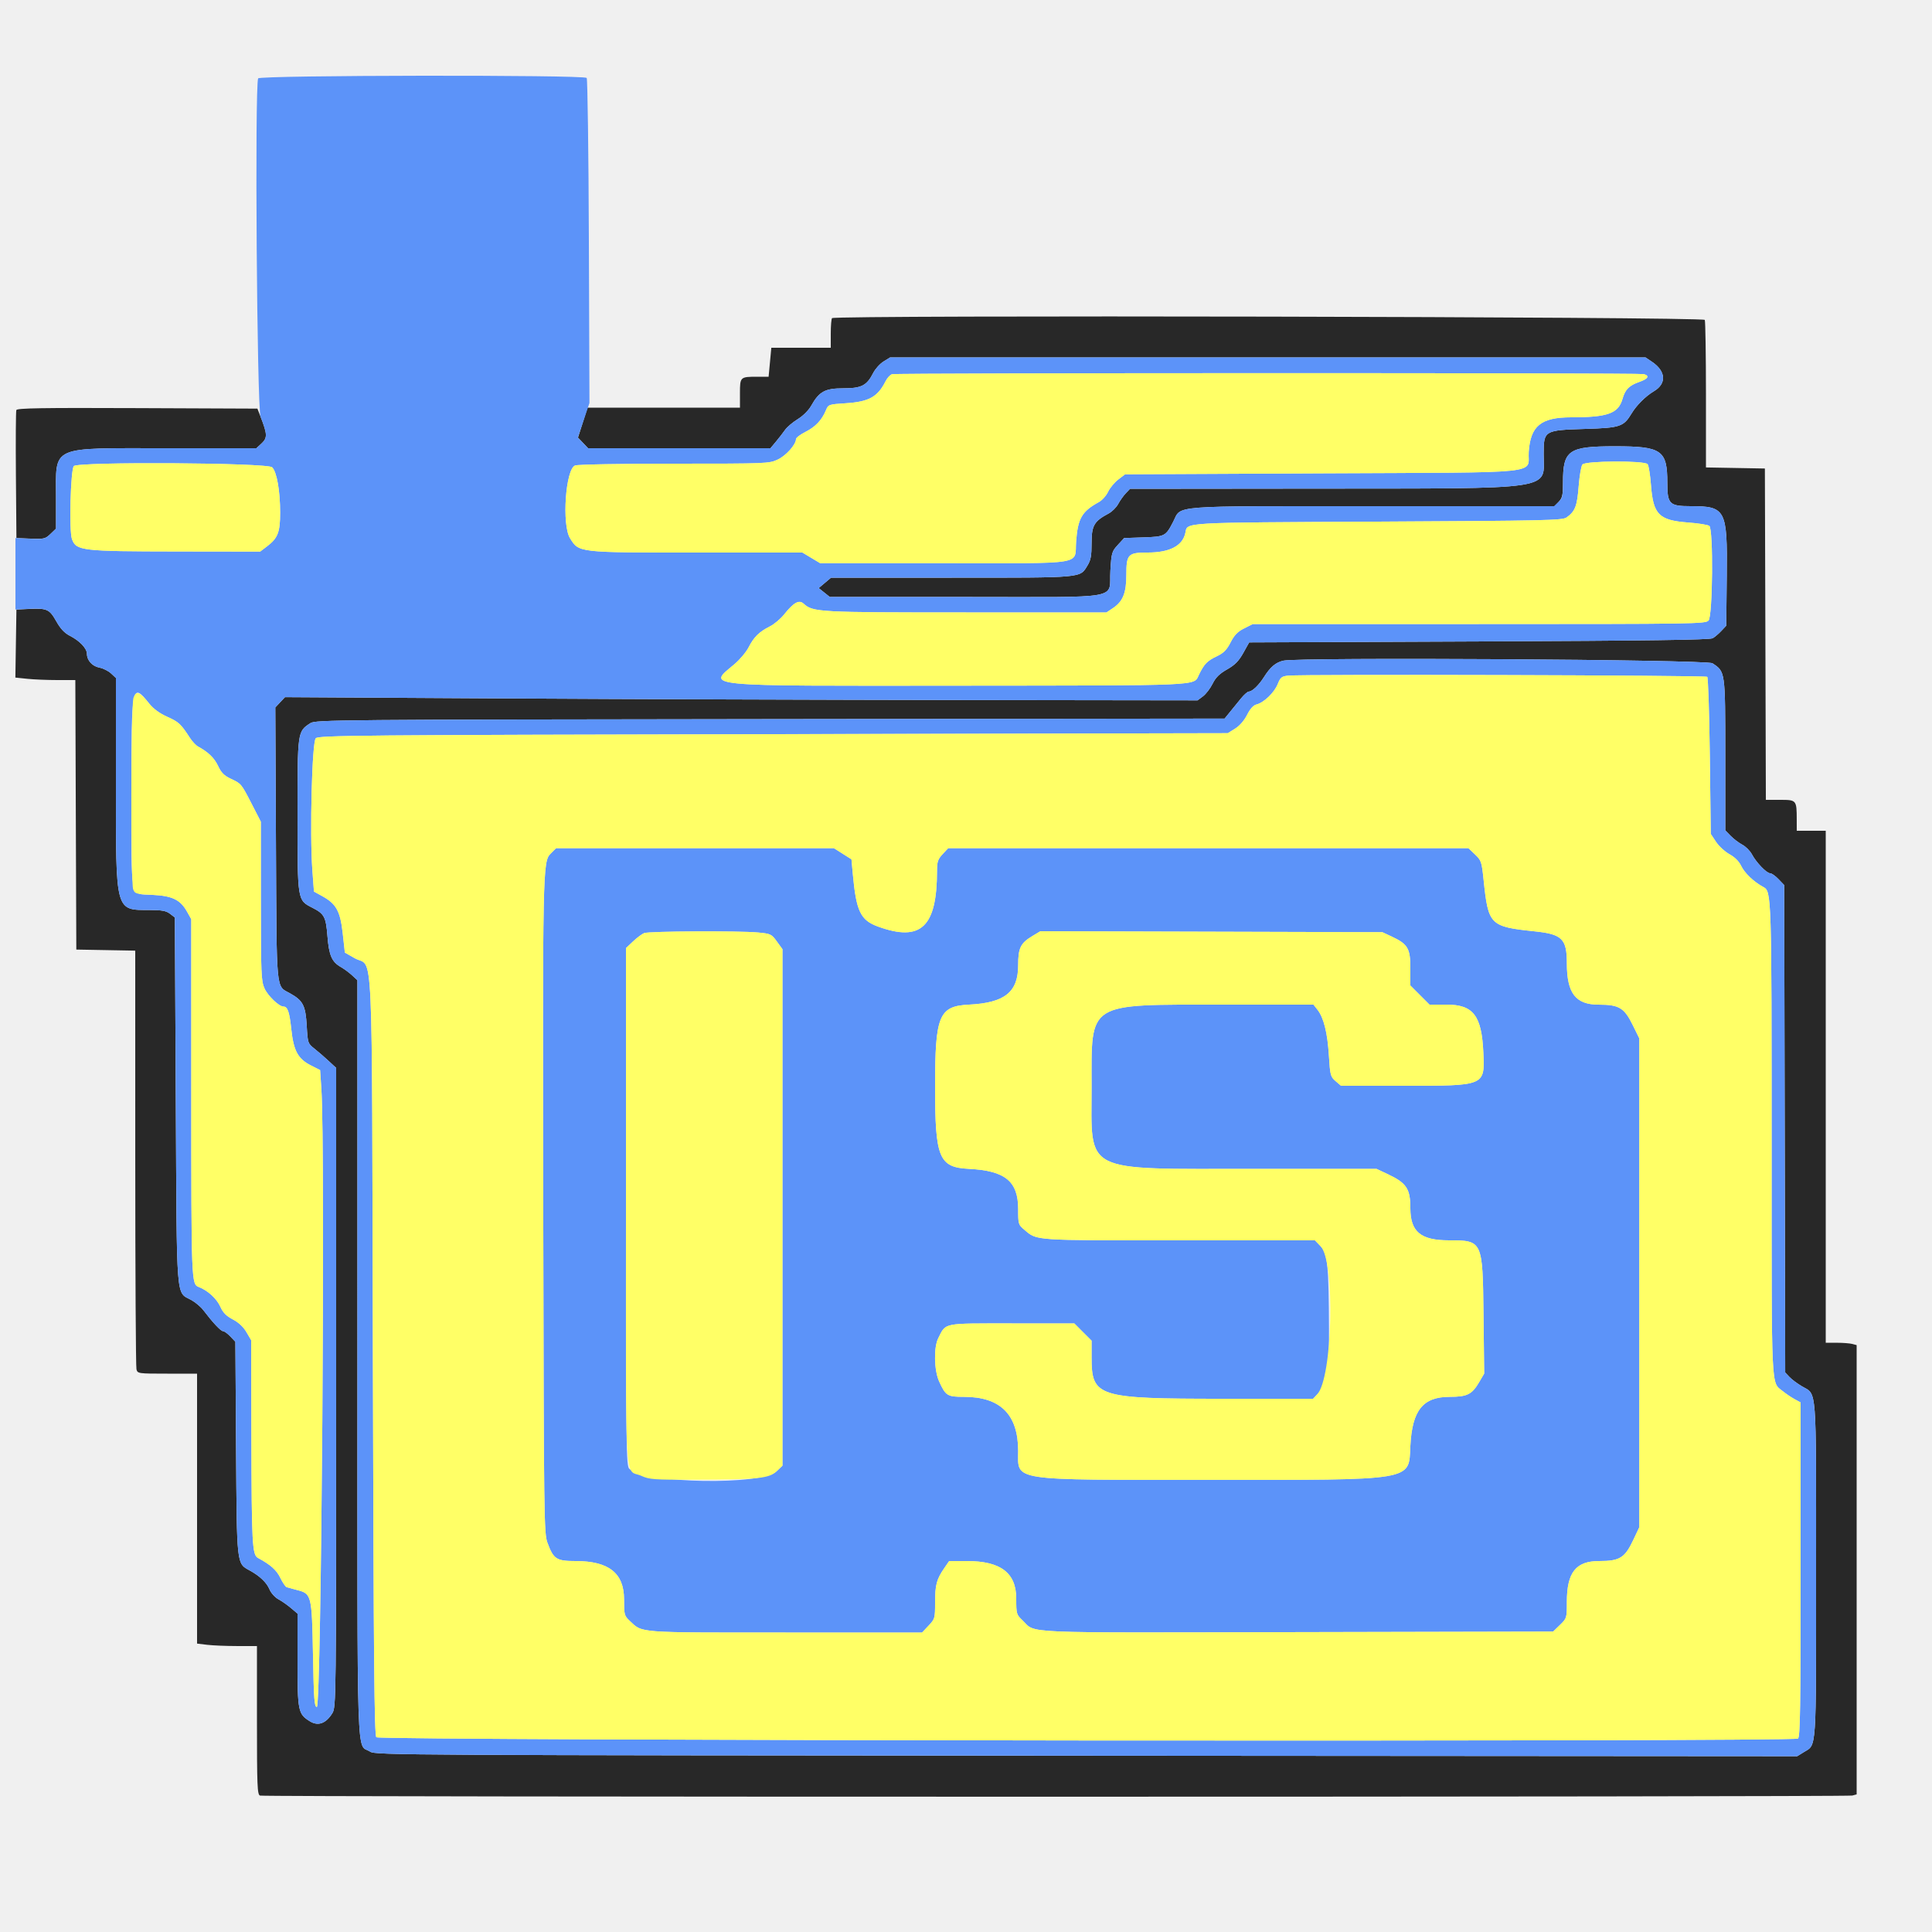
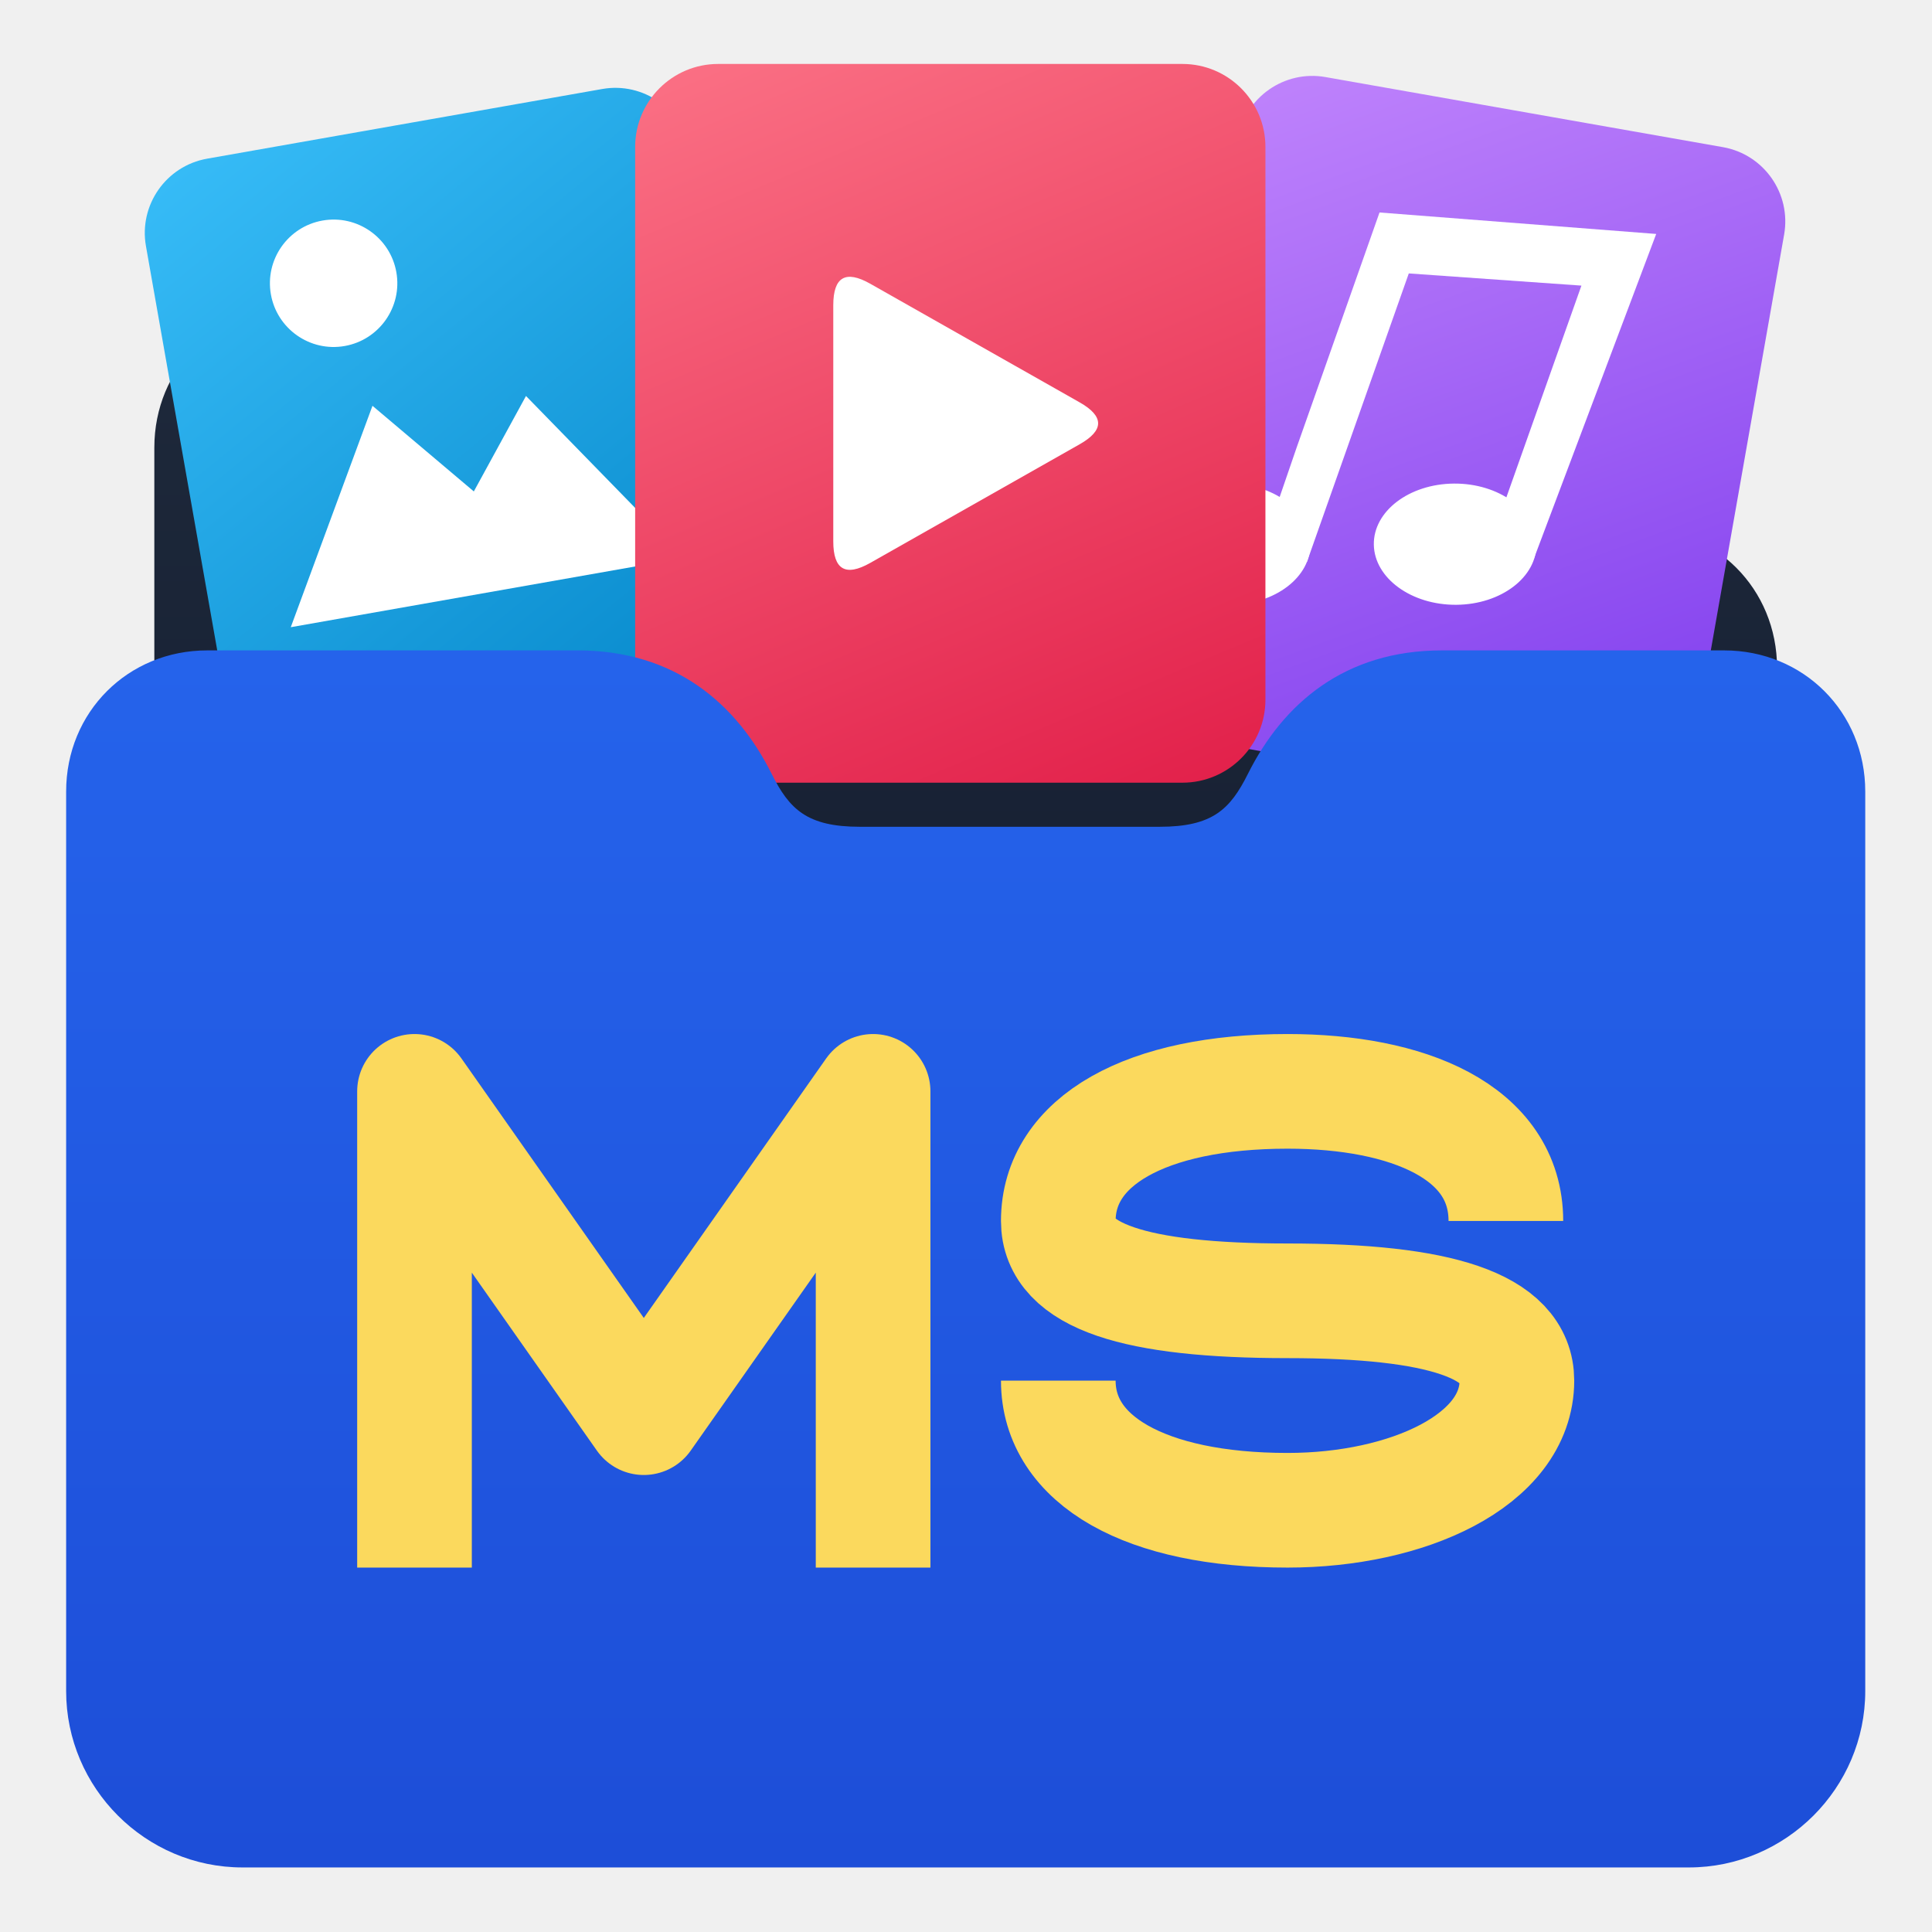
- <svg xmlns="http://www.w3.org/2000/svg" id="svg" style="display: block;" viewBox="0 0 400 400" width="400" height="400" version="1.1">
-   <defs id="defs9" />
-   <g id="svgg">
-     <path id="path0" d="M 172.267,65.867 C 172.12,66.013 172,67.453 172,69.067 V 72 h -6.153 -6.153 l -0.281,3 -0.281,3 h -2.333 c -3.565,0 -3.599,0.033 -3.599,3.443 V 84.4 h -15.783 -15.783 l -0.985,3.1 -0.984,3.1 1.043,1.1 1.042,1.1 h 18.883 18.884 l 1.142,-1.367 c 0.627,-0.752 1.474,-1.844 1.881,-2.428 0.407,-0.584 1.585,-1.581 2.617,-2.217 1.089,-0.669 2.252,-1.822 2.771,-2.745 1.68,-2.99 2.872,-3.643 6.649,-3.643 3.791,0 4.875,-0.557 6.222,-3.198 0.427,-0.837 1.388,-1.9 2.136,-2.362 L 184.294,74 h 78.194 78.194 l 1.349,0.909 c 2.891,1.949 3.059,4.511 0.398,6.088 -1.71,1.014 -3.596,2.892 -4.629,4.607 -1.648,2.738 -2.353,2.974 -9.529,3.196 -8.597,0.266 -8.671,0.311 -8.671,5.252 0,7.554 3.335,7.059 -47.918,7.11 l -37.718,0.038 -0.882,0.925 c -0.485,0.509 -1.192,1.504 -1.57,2.212 -0.379,0.708 -1.271,1.596 -1.983,1.975 -3.012,1.6 -3.529,2.495 -3.529,6.11 0,2.636 -0.165,3.551 -0.839,4.64 -1.629,2.637 -0.531,2.538 -28.11,2.538 h -24.99 l -1.28,1.078 -1.281,1.077 1.15,0.921 1.15,0.92 28.238,0.002 c 33.047,0.002 29.492,0.65 29.855,-5.437 0.222,-3.712 0.3,-3.983 1.539,-5.336 l 1.305,-1.425 4.003,-0.137 c 4.451,-0.151 4.614,-0.238 6.178,-3.284 1.75,-3.412 -1.275,-3.179 41.306,-3.179 h 37.637 l 0.869,-0.926 c 0.738,-0.785 0.87,-1.394 0.87,-4.013 0,-6.675 1.133,-7.458 10.8,-7.458 9.652,0 10.8,0.803 10.8,7.557 0,4.414 0.426,4.84 4.84,4.84 7.244,0 7.61,0.699 7.469,14.268 l -0.109,10.469 -1,1.068 c -0.55,0.588 -1.36,1.277 -1.8,1.532 -0.589,0.341 -13.378,0.516 -48.386,0.663 l -47.585,0.2 -1.224,2.191 c -0.939,1.681 -1.718,2.472 -3.351,3.4 -1.579,0.897 -2.354,1.665 -3.006,2.978 -0.484,0.972 -1.381,2.142 -1.993,2.6 l -1.114,0.831 -49.07,-0.067 c -26.989,-0.037 -69.502,-0.186 -94.472,-0.331 l -45.401,-0.264 -0.999,1.063 -0.999,1.064 0.134,28.267 c 0.149,31.332 -0.045,29.276 2.914,30.929 2.693,1.504 3.217,2.523 3.456,6.708 0.204,3.585 0.233,3.67 1.586,4.741 0.759,0.599 2.083,1.744 2.944,2.543 l 1.566,1.453 -10e-4,66.147 c -0.002,64.9 -0.017,66.171 -0.783,67.428 -1.309,2.147 -2.95,2.748 -4.645,1.701 C 61.71,354.861 61.6,354.317 61.6,343.661 v -9.578 l -1.341,-1.142 c -0.737,-0.627 -1.915,-1.452 -2.617,-1.832 -0.714,-0.387 -1.526,-1.29 -1.844,-2.052 -0.592,-1.416 -2.029,-2.784 -4.119,-3.922 -2.701,-1.47 -2.643,-0.946 -2.802,-25.335 l -0.144,-22 -1.041,-1.1 c -0.573,-0.605 -1.257,-1.1 -1.52,-1.1 -0.457,0 -2.115,-1.769 -4.089,-4.363 -0.505,-0.663 -1.601,-1.589 -2.436,-2.059 -3.273,-1.839 -3.022,1.356 -3.247,-41.301 l -0.2,-37.923 -1,-0.768 c -0.788,-0.606 -1.667,-0.77 -4.153,-0.777 C 23.805,188.388 24,189.111 24,162.22 v -21.858 l -1.013,-0.939 C 22.43,138.907 21.355,138.368 20.598,138.226 19.109,137.947 18,136.727 18,135.369 c 0,-1.11 -1.49,-2.693 -3.502,-3.719 -1.142,-0.582 -1.963,-1.454 -2.85,-3.026 -1.414,-2.506 -1.894,-2.722 -5.66,-2.545 L 3.4,126.2 l -0.109,7.042 -0.109,7.042 2.468,0.258 c 1.357,0.142 4.15,0.258 6.206,0.258 h 3.739 l 0.102,27.9 0.103,27.9 6.1,0.11 6.1,0.111 0.005,42.889 c 0.003,23.59 0.114,43.295 0.247,43.79 0.237,0.884 0.352,0.9 6.395,0.9 H 40.8 v 27.944 27.945 l 2.1,0.252 c 1.155,0.139 3.945,0.254 6.2,0.256 l 4.1,0.003 v 15.357 c 0,13.635 0.071,15.385 0.633,15.6 0.824,0.317 328.486,0.307 329.667,-0.009 l 0.9,-0.241 V 325 278.493 l -0.9,-0.241 c -0.495,-0.133 -1.935,-0.244 -3.2,-0.247 L 378,278 v -53 -53 h -3 -3 l -0.005,-2.3 c -0.01,-4.059 -0.045,-4.1 -3.439,-4.1 h -2.952 L 365.502,131.3 365.4,97 359.3,96.89 353.2,96.779 V 81.822 c 0,-8.226 -0.109,-15.241 -0.243,-15.589 -0.253,-0.661 -180.032,-1.025 -180.69,-0.366 M 3.383,84.9 C 3.276,85.179 3.236,91.255 3.294,98.403 L 3.4,111.4 l 2.959,0.119 c 2.757,0.11 3.036,0.044 4.1,-0.975 L 11.6,109.45 v -6.345 C 11.6,92.12 10.103,92.8 34.289,92.8 h 18.794 l 1.088,-1.009 C 55.38,90.672 55.354,89.875 53.997,86.4 L 53.294,84.6 28.436,84.497 C 8.678,84.415 3.537,84.498 3.383,84.9 m 351.154,52.422 c 2.678,1.755 2.66,1.623 2.662,18.936 l 10e-4,15.657 1.113,1.143 c 0.613,0.628 1.698,1.452 2.412,1.83 0.714,0.379 1.608,1.274 1.987,1.99 0.887,1.678 3.046,3.922 3.773,3.922 0.311,0 1.094,0.552 1.74,1.226 l 1.175,1.226 0.105,50.453 0.104,50.453 0.871,0.927 c 0.479,0.51 1.646,1.382 2.593,1.937 3.127,1.832 2.927,-0.766 2.927,37.978 0,38.226 0.143,36.105 -2.542,37.764 l -1.361,0.841 -147.166,-0.102 C 83.855,363.404 77.719,363.37 76.663,362.678 c -2.917,-1.911 -2.66,5.964 -2.662,-81.503 L 74,202.95 72.9,201.931 c -0.605,-0.56 -1.661,-1.338 -2.346,-1.729 -1.86,-1.061 -2.441,-2.41 -2.759,-6.402 -0.317,-3.972 -0.652,-4.604 -3.111,-5.859 -3.123,-1.594 -3.081,-1.335 -3.081,-19.141 0,-17.472 -0.021,-17.321 2.66,-19.078 1.053,-0.69 5.282,-0.727 95.19,-0.834 l 94.089,-0.112 1.129,-1.39 c 0.621,-0.765 1.643,-2.02 2.27,-2.788 0.628,-0.769 1.348,-1.404 1.6,-1.411 0.73,-0.021 2.062,-1.292 3.151,-3.005 1.336,-2.104 2.403,-3.011 3.992,-3.393 3.122,-0.75 87.669,-0.243 88.853,0.533" style="fill:#282828;fill-rule:evenodd;stroke:none" />
-     <path id="path1" fill="#5c93f9" fill-rule="evenodd" stroke="none" d="M 53.445 16.228 C 52.727 18.098 53.201 84.374 53.946 86.274 C 55.357 89.876 55.389 90.663 54.171 91.791 L 53.083 92.8 L 34.289 92.8 C 10.103 92.8 11.6 92.12 11.6 103.105 L 11.6 109.45 L 10.444 110.558 C 9.354 111.602 9.111 111.659 6.243 111.533 L 3.198 111.4 L 3.198 118.8 L 3.198 126.2 L 5.83 126.064 C 9.693 125.866 10.223 126.099 11.648 128.624 C 12.535 130.196 13.356 131.068 14.498 131.65 C 16.51 132.676 18 134.259 18 135.369 C 18 136.727 19.109 137.947 20.598 138.226 C 21.355 138.368 22.43 138.907 22.987 139.423 L 24 140.362 L 24 162.22 C 24 189.111 23.805 188.388 31.047 188.409 C 33.533 188.416 34.412 188.58 35.2 189.186 L 36.2 189.954 L 36.4 227.877 C 36.625 270.534 36.374 267.339 39.647 269.178 C 40.482 269.648 41.578 270.574 42.083 271.237 C 44.057 273.831 45.715 275.6 46.172 275.6 C 46.435 275.6 47.119 276.095 47.692 276.7 L 48.733 277.8 L 48.877 299.8 C 49.036 324.189 48.978 323.665 51.679 325.135 C 53.769 326.273 55.206 327.641 55.798 329.057 C 56.116 329.819 56.928 330.722 57.642 331.109 C 58.344 331.489 59.522 332.314 60.259 332.941 L 61.6 334.083 L 61.6 343.661 C 61.6 354.317 61.71 354.861 64.171 356.382 C 65.866 357.429 67.507 356.828 68.816 354.681 C 69.582 353.424 69.597 352.153 69.599 287.253 L 69.6 221.106 L 68.034 219.653 C 67.173 218.854 65.849 217.709 65.09 217.11 C 63.737 216.039 63.708 215.954 63.504 212.369 C 63.265 208.184 62.741 207.165 60.048 205.661 C 57.089 204.008 57.283 206.064 57.134 174.732 L 57 146.465 L 57.999 145.401 L 58.998 144.338 L 104.399 144.602 C 129.369 144.747 171.882 144.896 198.871 144.933 L 247.941 145 L 249.055 144.169 C 249.667 143.711 250.564 142.541 251.048 141.569 C 251.7 140.256 252.475 139.488 254.054 138.591 C 255.687 137.663 256.466 136.872 257.405 135.191 L 258.629 133 L 306.214 132.8 C 341.222 132.653 354.011 132.478 354.6 132.137 C 355.04 131.882 355.85 131.193 356.4 130.605 L 357.4 129.537 L 357.509 119.068 C 357.65 105.499 357.284 104.8 350.04 104.8 C 345.626 104.8 345.2 104.374 345.2 99.96 C 345.2 93.206 344.052 92.403 334.4 92.403 C 324.714 92.403 323.6 93.178 323.6 99.917 C 323.6 102.686 323.49 103.164 322.674 103.93 L 321.748 104.8 L 284.168 104.8 C 241.65 104.8 244.668 104.567 242.918 107.979 C 241.354 111.025 241.191 111.112 236.74 111.263 L 232.737 111.4 L 231.432 112.825 C 230.193 114.178 230.115 114.449 229.893 118.161 C 229.53 124.248 233.085 123.6 200.038 123.598 L 171.8 123.596 L 170.65 122.676 L 169.5 121.755 L 170.781 120.678 L 172.061 119.6 L 197.051 119.6 C 224.63 119.6 223.532 119.699 225.161 117.062 C 225.835 115.973 226 115.058 226 112.422 C 226 108.807 226.517 107.912 229.529 106.312 C 230.241 105.933 231.133 105.045 231.512 104.337 C 231.89 103.629 232.597 102.634 233.082 102.125 L 233.964 101.2 L 271.682 101.162 C 322.935 101.111 319.6 101.606 319.6 94.052 C 319.6 89.111 319.674 89.066 328.271 88.8 C 335.447 88.578 336.152 88.342 337.8 85.604 C 338.833 83.889 340.719 82.011 342.429 80.997 C 345.09 79.42 344.922 76.858 342.031 74.909 L 340.682 74 L 262.488 74 L 184.294 74 L 182.935 74.84 C 182.187 75.302 181.226 76.365 180.799 77.202 C 179.452 79.843 178.368 80.4 174.577 80.4 C 170.8 80.4 169.608 81.053 167.928 84.043 C 167.409 84.966 166.246 86.119 165.157 86.788 C 164.125 87.424 162.947 88.421 162.54 89.005 C 162.133 89.589 161.286 90.681 160.659 91.433 L 159.517 92.8 L 140.633 92.8 L 121.75 92.8 L 120.693 91.697 L 119.637 90.594 L 120.838 87.019 L 122.04 83.444 L 121.92 49.955 C 121.854 31.536 121.65 16.316 121.467 16.133 C 120.801 15.468 53.7 15.561 53.445 16.228 M 340.316 77.456 C 341.595 77.799 341.233 78.439 339.404 79.072 C 337.304 79.799 336.479 80.628 335.928 82.565 C 335.061 85.61 332.872 86.4 325.308 86.4 C 319.048 86.4 316.878 88.161 316.509 93.539 C 316.185 98.262 320.855 97.772 274.007 98 L 232.937 98.2 L 231.525 99.277 C 230.748 99.87 229.8 101.013 229.418 101.818 C 229.037 102.622 228.183 103.578 227.523 103.94 C 223.979 105.886 223.154 107.313 222.799 112.111 C 222.431 117.074 225.295 116.6 195.68 116.6 L 169.8 116.6 L 167.965 115.5 L 166.13 114.4 L 144.191 114.4 C 119.582 114.4 119.875 114.433 118.015 111.424 C 116.293 108.638 117.096 97.124 119.064 96.376 C 119.631 96.16 128.398 96 139.63 96 C 158.793 96 159.247 95.982 161.027 95.145 C 162.75 94.335 164.8 92.037 164.8 90.914 C 164.8 90.639 165.682 89.966 166.761 89.42 C 168.837 88.368 170.141 86.993 170.99 84.962 C 171.502 83.737 171.543 83.722 175.119 83.49 C 179.909 83.18 181.703 82.186 183.348 78.93 C 183.701 78.232 184.307 77.578 184.695 77.477 C 185.772 77.196 339.269 77.176 340.316 77.456 M 341.115 96.1 C 341.342 96.375 341.656 98.31 341.813 100.4 C 342.277 106.56 343.447 107.731 349.6 108.19 C 351.69 108.345 353.625 108.658 353.9 108.885 C 354.751 109.587 354.602 127.514 353.738 128.469 C 353.104 129.169 351.105 129.2 306.223 129.2 L 259.37 129.2 L 257.585 130.1 C 256.231 130.783 255.553 131.483 254.776 133 C 253.983 134.549 253.348 135.193 251.962 135.855 C 249.915 136.833 249.319 137.451 248.2 139.753 C 247.098 142.022 249.518 141.915 198.262 141.96 C 144.35 142.008 146.483 142.213 152.046 137.522 C 153.169 136.576 154.5 134.991 155.004 134.001 C 156.079 131.89 157.197 130.793 159.4 129.687 C 160.28 129.246 161.596 128.143 162.324 127.236 C 164.339 124.727 165.427 124.119 166.372 124.975 C 168.329 126.746 169.325 126.8 200.004 126.8 L 229.082 126.8 L 230.441 125.892 C 232.485 124.526 233.199 122.752 233.199 119.031 C 233.2 114.748 233.533 114.4 237.636 114.4 C 242.157 114.4 244.825 113.017 245.406 110.371 C 245.907 108.092 243.825 108.216 285.161 108 C 319.931 107.818 323.485 107.74 324.337 107.137 C 326.11 105.881 326.527 104.812 326.845 100.704 C 327.014 98.524 327.365 96.483 327.625 96.17 C 328.267 95.396 340.481 95.333 341.115 96.1 M 56.35 96.75 C 57.31 97.71 58 101.645 58 106.153 C 58 110.171 57.523 111.408 55.331 113.079 L 53.861 114.2 L 36.63 114.177 C 16.836 114.15 15.769 114.024 14.895 111.6 C 14.289 109.922 14.612 97.309 15.281 96.503 C 16.064 95.559 55.396 95.796 56.35 96.75 M 265.684 136.789 C 264.095 137.171 263.028 138.078 261.692 140.182 C 260.603 141.895 259.271 143.166 258.541 143.187 C 258.289 143.194 257.569 143.829 256.941 144.598 C 256.314 145.366 255.292 146.621 254.671 147.386 L 253.542 148.776 L 159.453 148.888 C 69.545 148.995 65.316 149.032 64.263 149.722 C 61.582 151.479 61.603 151.328 61.603 168.8 C 61.603 186.606 61.561 186.347 64.684 187.941 C 67.143 189.196 67.478 189.828 67.795 193.8 C 68.113 197.792 68.694 199.141 70.554 200.202 C 71.239 200.593 72.295 201.371 72.9 201.931 L 74 202.95 L 74.001 281.175 C 74.003 368.642 73.746 360.767 76.663 362.678 C 77.719 363.37 83.855 363.404 224.931 363.503 L 372.097 363.605 L 373.458 362.764 C 376.143 361.105 376 363.226 376 325 C 376 286.256 376.2 288.854 373.073 287.022 C 372.126 286.467 370.959 285.595 370.48 285.085 L 369.609 284.158 L 369.505 233.705 L 369.4 183.252 L 368.225 182.026 C 367.579 181.352 366.796 180.8 366.485 180.8 C 365.758 180.8 363.599 178.556 362.712 176.878 C 362.333 176.162 361.439 175.267 360.725 174.888 C 360.011 174.51 358.926 173.686 358.313 173.058 L 357.2 171.915 L 357.199 156.258 C 357.197 138.945 357.215 139.077 354.537 137.322 C 353.353 136.546 268.806 136.039 265.684 136.789 M 353.467 140.133 C 353.65 140.316 353.89 147.709 354 156.563 L 354.2 172.66 L 355.278 174.288 C 355.87 175.183 357.13 176.343 358.078 176.865 C 359.169 177.467 360.046 178.338 360.472 179.242 C 361.183 180.75 363.089 182.572 365.077 183.645 C 366.781 184.564 366.796 185.014 366.798 238.52 C 366.8 289.194 366.651 286.03 369.135 288.052 C 369.775 288.574 370.862 289.307 371.55 289.681 L 372.8 290.363 L 372.8 324.932 C 372.8 353.618 372.707 359.579 372.255 359.954 C 371.4 360.664 78.631 360.391 77.92 359.68 C 77.498 359.258 77.362 344.369 77.2 280.88 C 76.972 191.732 77.378 200.63 73.443 198.386 L 71.4 197.22 L 70.957 193.223 C 70.449 188.633 69.619 187.132 66.704 185.526 L 65 184.587 L 64.674 180.193 C 64.11 172.602 64.598 153.63 65.378 152.851 C 65.974 152.255 73.912 152.183 160.114 152 L 254.2 151.8 L 255.714 150.859 C 256.646 150.279 257.601 149.182 258.197 148.006 C 258.853 146.712 259.491 146.014 260.175 145.842 C 261.693 145.461 263.837 143.389 264.545 141.62 C 265.097 140.24 265.357 140.03 266.687 139.886 C 269.63 139.568 353.139 139.805 353.467 140.133 M 30.887 145.662 C 31.755 146.752 33.03 147.685 34.653 148.417 C 37.031 149.49 37.431 149.863 39.315 152.762 C 39.802 153.512 40.56 154.321 41 154.561 C 43.14 155.729 44.367 156.917 45.148 158.578 C 45.809 159.986 46.405 160.586 47.781 161.233 C 49.97 162.262 49.935 162.219 52.172 166.567 L 54 170.12 L 54.009 186.56 C 54.017 201.752 54.074 203.125 54.765 204.646 C 55.468 206.194 57.774 208.4 58.689 208.4 C 59.546 208.4 59.93 209.508 60.306 213.066 C 60.78 217.56 61.68 219.222 64.379 220.59 L 66.276 221.551 L 66.536 225.475 C 67.379 238.2 66.536 353.4 65.6 353.4 C 65.086 353.4 64.971 351.842 64.8 342.581 C 64.572 330.226 64.507 329.966 61.501 329.196 C 60.565 328.956 59.598 328.694 59.351 328.612 C 59.104 328.531 58.513 327.66 58.037 326.677 C 57.253 325.057 56.024 323.963 53.4 322.549 C 52.222 321.914 52.1 319.63 52.047 297.235 L 52 277.47 L 51.023 275.803 C 50.388 274.72 49.4 273.796 48.202 273.168 C 46.843 272.454 46.167 271.769 45.627 270.557 C 44.879 268.876 43.012 267.165 41.158 266.46 C 39.618 265.875 39.607 265.587 39.603 226.054 L 39.6 190.309 L 38.715 188.735 C 37.329 186.268 35.662 185.468 31.493 185.269 C 26.86 185.048 27.2 186.7 27.2 164.434 C 27.2 141.605 27.29 141.148 30.887 145.662 M 114.014 176.725 C 112.36 178.378 112.336 179.563 112.476 252.6 C 112.594 314.499 112.633 317.49 113.34 319.4 C 114.608 322.826 115.186 323.2 119.206 323.2 C 126.029 323.2 129.2 325.704 129.2 331.093 C 129.2 334.331 129.252 334.527 130.387 335.588 C 133.092 338.115 131.555 338 162.613 338 L 190.906 338 L 192.253 336.572 C 193.561 335.184 193.6 335.047 193.6 331.798 C 193.6 328.151 193.911 326.976 195.477 324.7 L 196.509 323.2 L 200.191 323.2 C 207.187 323.2 210.4 325.647 210.4 330.975 C 210.4 334.142 210.44 334.281 211.7 335.477 C 214.613 338.241 209.918 338.04 268.585 337.914 L 321.556 337.8 L 322.978 336.422 C 324.384 335.059 324.4 335.005 324.4 331.702 C 324.4 325.568 326.254 323.2 331.059 323.2 C 335.356 323.2 336.382 322.568 338.151 318.837 L 339.4 316.2 L 339.4 265.592 L 339.4 214.983 L 338.06 212.261 C 336.275 208.636 335.222 208.003 330.97 208.001 C 326.206 207.999 324.4 205.637 324.4 199.41 C 324.4 194.392 323.424 193.419 317.8 192.833 C 308.464 191.86 308.14 191.536 307.167 182.2 C 306.771 178.398 306.682 178.136 305.381 176.9 L 304.012 175.6 L 250.166 175.6 L 196.321 175.6 L 195.16 176.842 C 194.165 177.908 194 178.405 193.998 180.342 C 193.986 191.937 190.668 195.062 181.792 191.84 C 178.145 190.516 177.269 188.678 176.556 180.856 L 176.288 177.911 L 174.466 176.756 L 172.643 175.6 L 143.891 175.6 L 115.138 175.6 L 114.014 176.725 M 156.942 193.065 C 159.567 193.313 159.734 193.392 160.842 194.922 L 162 196.52 L 162 249.985 L 162 303.45 L 160.779 304.62 C 157.722 307.549 133.66 307.151 130.307 304.116 C 129.638 303.51 129.6 300.624 129.6 249.885 L 129.6 196.294 L 131.069 194.909 C 131.877 194.147 132.912 193.372 133.369 193.187 C 134.354 192.788 152.994 192.692 156.942 193.065 M 288.11 193.89 C 291.476 195.459 292 196.346 292 200.477 L 292 204.038 L 293.981 206.019 L 295.962 208 L 299.523 208 C 305.03 208 306.772 210.277 307.11 217.918 C 307.417 224.852 307.54 224.8 290.642 224.8 L 277.645 224.8 L 276.525 223.837 C 275.467 222.927 275.391 222.636 275.135 218.537 C 274.84 213.811 274.064 210.698 272.772 209.055 L 271.942 208 L 253.35 208 C 224.771 208 226 207.236 226 225 C 226 243.157 223.695 242 259.879 242 L 285 242.001 L 287.417 243.144 C 291.208 244.938 292 246.149 292 250.156 C 292 255.025 294.137 256.8 300 256.8 C 306.934 256.8 306.968 256.873 307.142 272.035 L 307.284 284.386 L 306.259 286.136 C 304.752 288.707 303.77 289.2 300.161 289.2 C 294.589 289.2 292.372 291.966 292 299.386 C 291.634 306.682 293.313 306.402 249.918 306.391 C 208.721 306.381 210.8 306.699 210.8 300.409 C 210.8 292.869 207.131 289.2 199.591 289.2 C 196.127 289.2 195.791 288.991 194.431 285.993 C 193.393 283.705 193.295 278.964 194.247 277.08 C 195.898 273.811 194.964 274 209.48 274 L 222.421 274 L 224.211 275.789 L 226 277.579 L 226 281.009 C 226 289.234 227.159 289.6 253.222 289.6 L 271.861 289.6 L 272.705 288.7 C 274.915 286.346 275.185 284.883 275.154 275.4 C 275.11 261.991 274.865 259.528 273.425 258.026 L 272.25 256.8 L 244.112 256.8 C 213.703 256.8 214.765 256.872 212.1 254.625 C 210.832 253.556 210.8 253.45 210.8 250.312 C 210.8 244.574 208.106 242.376 200.614 242 C 194.391 241.688 193.6 239.77 193.6 225 C 193.6 210.23 194.391 208.312 200.614 208 C 208.034 207.628 210.8 205.411 210.8 199.839 C 210.8 196.268 211.284 195.277 213.751 193.791 L 215.4 192.798 L 250.8 192.899 L 286.2 193 L 288.11 193.89" />
-     <path id="path2" fill="#ffff66" fill-rule="evenodd" stroke="none" d="M 184.695 77.477 C 184.307 77.578 183.701 78.232 183.348 78.93 C 181.703 82.186 179.909 83.18 175.119 83.49 C 171.543 83.722 171.502 83.737 170.99 84.962 C 170.141 86.993 168.837 88.368 166.761 89.42 C 165.682 89.966 164.8 90.639 164.8 90.914 C 164.8 92.037 162.75 94.335 161.027 95.145 C 159.247 95.982 158.793 96 139.63 96 C 128.398 96 119.631 96.16 119.064 96.376 C 117.096 97.124 116.293 108.638 118.015 111.424 C 119.875 114.433 119.582 114.4 144.191 114.4 L 166.13 114.4 L 167.965 115.5 L 169.8 116.6 L 195.68 116.6 C 225.295 116.6 222.431 117.074 222.799 112.111 C 223.154 107.313 223.979 105.886 227.523 103.94 C 228.183 103.578 229.037 102.622 229.418 101.818 C 229.8 101.013 230.748 99.87 231.525 99.277 L 232.937 98.2 L 274.007 98 C 320.855 97.772 316.185 98.262 316.509 93.539 C 316.878 88.161 319.048 86.4 325.308 86.4 C 332.872 86.4 335.061 85.61 335.928 82.565 C 336.479 80.628 337.304 79.799 339.404 79.072 C 341.233 78.439 341.595 77.799 340.316 77.456 C 339.269 77.176 185.772 77.196 184.695 77.477 M 327.625 96.17 C 327.365 96.483 327.014 98.524 326.845 100.704 C 326.527 104.812 326.11 105.881 324.337 107.137 C 323.485 107.74 319.931 107.818 285.161 108 C 243.825 108.216 245.907 108.092 245.406 110.371 C 244.825 113.017 242.157 114.4 237.636 114.4 C 233.533 114.4 233.2 114.748 233.199 119.031 C 233.199 122.752 232.485 124.526 230.441 125.892 L 229.082 126.8 L 200.004 126.8 C 169.325 126.8 168.329 126.746 166.372 124.975 C 165.427 124.119 164.339 124.727 162.324 127.236 C 161.596 128.143 160.28 129.246 159.4 129.687 C 157.197 130.793 156.079 131.89 155.004 134.001 C 154.5 134.991 153.169 136.576 152.046 137.522 C 146.483 142.213 144.35 142.008 198.262 141.96 C 249.518 141.915 247.098 142.022 248.2 139.753 C 249.319 137.451 249.915 136.833 251.962 135.855 C 253.348 135.193 253.983 134.549 254.776 133 C 255.553 131.483 256.231 130.783 257.585 130.1 L 259.37 129.2 L 306.223 129.2 C 351.105 129.2 353.104 129.169 353.738 128.469 C 354.602 127.514 354.751 109.587 353.9 108.885 C 353.625 108.658 351.69 108.345 349.6 108.19 C 343.447 107.731 342.277 106.56 341.813 100.4 C 341.656 98.31 341.342 96.375 341.115 96.1 C 340.481 95.333 328.267 95.396 327.625 96.17 M 15.281 96.503 C 14.612 97.309 14.289 109.922 14.895 111.6 C 15.769 114.024 16.836 114.15 36.63 114.177 L 53.861 114.2 L 55.331 113.079 C 57.523 111.408 58 110.171 58 106.153 C 58 101.645 57.31 97.71 56.35 96.75 C 55.396 95.796 16.064 95.559 15.281 96.503 M 266.687 139.886 C 265.357 140.03 265.097 140.24 264.545 141.62 C 263.837 143.389 261.693 145.461 260.175 145.842 C 259.491 146.014 258.853 146.712 258.197 148.006 C 257.601 149.182 256.646 150.279 255.714 150.859 L 254.2 151.8 L 160.114 152 C 73.912 152.183 65.974 152.255 65.378 152.851 C 64.598 153.63 64.11 172.602 64.674 180.193 L 65 184.587 L 66.704 185.526 C 69.619 187.132 70.449 188.633 70.957 193.223 L 71.4 197.22 L 73.443 198.386 C 77.378 200.63 76.972 191.732 77.2 280.88 C 77.362 344.369 77.498 359.258 77.92 359.68 C 78.631 360.391 371.4 360.664 372.255 359.954 C 372.707 359.579 372.8 353.618 372.8 324.932 L 372.8 290.363 L 371.55 289.681 C 370.862 289.307 369.775 288.574 369.135 288.052 C 366.651 286.03 366.8 289.194 366.798 238.52 C 366.796 185.014 366.781 184.564 365.077 183.645 C 363.089 182.572 361.183 180.75 360.472 179.242 C 360.046 178.338 359.169 177.467 358.078 176.865 C 357.13 176.343 355.87 175.183 355.278 174.288 L 354.2 172.66 L 354 156.563 C 353.89 147.709 353.65 140.316 353.467 140.133 C 353.139 139.805 269.63 139.568 266.687 139.886 M 27.637 144.465 C 27.088 146.04 27.027 182.693 27.571 184.124 C 27.918 185.037 28.169 185.11 31.493 185.269 C 35.662 185.468 37.329 186.268 38.715 188.735 L 39.6 190.309 L 39.603 226.054 C 39.607 265.587 39.618 265.875 41.158 266.46 C 43.012 267.165 44.879 268.876 45.627 270.557 C 46.167 271.769 46.843 272.454 48.202 273.168 C 49.4 273.796 50.388 274.72 51.023 275.803 L 52 277.47 L 52.047 297.235 C 52.1 319.63 52.222 321.914 53.4 322.549 C 56.024 323.963 57.253 325.057 58.037 326.677 C 58.513 327.66 59.104 328.531 59.351 328.612 C 59.598 328.694 60.565 328.956 61.501 329.196 C 64.507 329.966 64.572 330.226 64.8 342.581 C 64.971 351.842 65.086 353.4 65.6 353.4 C 66.536 353.4 67.379 238.2 66.536 225.475 L 66.276 221.551 L 64.379 220.59 C 61.68 219.222 60.78 217.56 60.306 213.066 C 59.93 209.508 59.546 208.4 58.689 208.4 C 57.774 208.4 55.468 206.194 54.765 204.646 C 54.074 203.125 54.017 201.752 54.009 186.56 L 54 170.12 L 52.172 166.567 C 49.935 162.219 49.97 162.262 47.781 161.233 C 46.405 160.586 45.809 159.986 45.148 158.578 C 44.367 156.917 43.14 155.729 41 154.561 C 40.56 154.321 39.802 153.512 39.315 152.762 C 37.431 149.863 37.031 149.49 34.653 148.417 C 33.03 147.685 31.755 146.752 30.887 145.662 C 28.921 143.196 28.176 142.921 27.637 144.465 M 174.466 176.756 L 176.288 177.911 L 176.556 180.856 C 177.269 188.678 178.145 190.516 181.792 191.84 C 190.668 195.062 193.986 191.937 193.998 180.342 C 194 178.405 194.165 177.908 195.16 176.842 L 196.321 175.6 L 250.166 175.6 L 304.012 175.6 L 305.381 176.9 C 306.682 178.136 306.771 178.398 307.167 182.2 C 308.14 191.536 308.464 191.86 317.8 192.833 C 323.424 193.419 324.4 194.392 324.4 199.41 C 324.4 205.637 326.206 207.999 330.97 208.001 C 335.222 208.003 336.275 208.636 338.06 212.261 L 339.4 214.983 L 339.4 265.592 L 339.4 316.2 L 338.151 318.837 C 336.382 322.568 335.356 323.2 331.059 323.2 C 326.254 323.2 324.4 325.568 324.4 331.702 C 324.4 335.005 324.384 335.059 322.978 336.422 L 321.556 337.8 L 268.585 337.914 C 209.918 338.04 214.613 338.241 211.7 335.477 C 210.44 334.281 210.4 334.142 210.4 330.975 C 210.4 325.647 207.187 323.2 200.191 323.2 L 196.509 323.2 L 195.477 324.7 C 193.911 326.976 193.6 328.151 193.6 331.798 C 193.6 335.047 193.561 335.184 192.253 336.572 L 190.906 338 L 162.613 338 C 131.555 338 133.092 338.115 130.387 335.588 C 129.252 334.527 129.2 334.331 129.2 331.093 C 129.2 325.704 126.029 323.2 119.206 323.2 C 115.186 323.2 114.608 322.826 113.34 319.4 C 112.633 317.49 112.594 314.499 112.476 252.6 C 112.336 179.563 112.36 178.378 114.014 176.725 L 115.138 175.6 L 143.891 175.6 L 172.643 175.6 L 174.466 176.756 M 133.369 193.187 C 132.912 193.372 131.877 194.147 131.069 194.909 L 129.6 196.294 L 129.6 249.885 C 129.6 310.292 129.235 303.949 132.807 305.569 C 134.449 306.314 135.376 306.38 143.8 306.359 C 156.922 306.327 159.246 306.089 160.779 304.62 L 162 303.45 L 162 249.985 L 162 196.52 L 160.842 194.922 C 159.734 193.392 159.567 193.313 156.942 193.065 C 152.994 192.692 134.354 192.788 133.369 193.187 M 213.751 193.791 C 211.284 195.277 210.8 196.268 210.8 199.839 C 210.8 205.411 208.034 207.628 200.614 208 C 194.391 208.312 193.6 210.23 193.6 225 C 193.6 239.77 194.391 241.688 200.614 242 C 208.106 242.376 210.8 244.574 210.8 250.312 C 210.8 253.45 210.832 253.556 212.1 254.625 C 214.765 256.872 213.703 256.8 244.112 256.8 L 272.25 256.8 L 273.425 258.026 C 276.471 261.204 275.906 285.291 272.705 288.7 L 271.861 289.6 L 253.222 289.6 C 227.159 289.6 226 289.234 226 281.009 L 226 277.579 L 224.211 275.789 L 222.421 274 L 209.48 274 C 194.964 274 195.898 273.811 194.247 277.08 C 193.295 278.964 193.393 283.705 194.431 285.993 C 195.791 288.991 196.127 289.2 199.591 289.2 C 207.131 289.2 210.8 292.869 210.8 300.409 C 210.8 306.699 208.721 306.381 249.918 306.391 C 293.313 306.402 291.634 306.682 292 299.386 C 292.372 291.966 294.589 289.2 300.161 289.2 C 303.77 289.2 304.752 288.707 306.259 286.136 L 307.284 284.386 L 307.142 272.035 C 306.968 256.873 306.934 256.8 300 256.8 C 294.137 256.8 292 255.025 292 250.156 C 292 246.149 291.208 244.938 287.417 243.144 L 285 242.001 L 259.879 242 C 223.695 242 226 243.157 226 225 C 226 207.236 224.771 208 253.35 208 L 271.942 208 L 272.772 209.055 C 274.064 210.698 274.84 213.811 275.135 218.537 C 275.391 222.636 275.467 222.927 276.525 223.837 L 277.645 224.8 L 290.642 224.8 C 307.54 224.8 307.417 224.852 307.11 217.918 C 306.772 210.277 305.03 208 299.523 208 L 295.962 208 L 293.981 206.019 L 292 204.038 L 292 200.477 C 292 196.346 291.476 195.459 288.11 193.89 L 286.2 193 L 250.8 192.899 L 215.4 192.798 L 213.751 193.791" />
+ <svg xmlns="http://www.w3.org/2000/svg" width="100%" height="100%" viewBox="0 0 2134 2134" version="1.1" xml:space="preserve" style="fill-rule:evenodd;clip-rule:evenodd;">
+   <g>
+     <path d="M170.472,494.351c0,-87.671 68.189,-155.86 155.86,-155.86l409.132,0c68.189,0 136.377,38.965 175.342,97.412l97.412,146.119l798.782,0c87.671,0 155.86,68.189 155.86,155.86l0,857.23c0,107.154 -87.671,194.825 -194.825,194.825l-1597.565,0l0,-1295.586Z" style="fill:url(#_Linear1);fill-rule:nonzero;" />
+     <g>
+       <path d="M665.212,98.306c45.294,-7.987 88.551,22.302 96.538,67.597l98.185,556.837c7.987,45.294 -22.302,88.551 -67.597,96.538l-436.411,76.951c-45.294,7.987 -88.551,-22.302 -96.538,-67.597l-98.185,-556.837c-7.987,-45.294 22.302,-88.551 67.597,-96.538l436.411,-76.951Z" style="fill:url(#_Linear2);" />
+       <path d="M356.288,243.605c38.244,-6.743 74.769,18.831 81.512,57.075c6.743,38.244 -18.831,74.769 -57.075,81.512c-38.244,6.743 -74.769,-18.831 -81.512,-57.075c-6.743,-38.244 18.831,-74.769 57.075,-81.512Z" style="fill:#fff;" />
+       <path d="M321.172,692.775l90.25,-244.547l111.941,94.579l57.622,-105.425l174.428,178.825l-434.241,76.568Z" style="fill:#fff;fill-rule:nonzero;" />
+     </g>
+     <g>
+       <path d="M1903.073,162.534c45.294,7.987 75.583,51.244 67.597,96.538l-100.541,570.197c-7.987,45.294 -51.244,75.583 -96.538,67.597l-439.079,-77.421c-45.294,-7.987 -75.583,-51.244 -67.597,-96.538l100.541,-570.197c7.987,-45.294 51.244,-75.583 96.538,-67.597l439.079,77.421Z" style="fill:url(#_Linear3);" />
+       <path d="M1356.21,534.145c49.568,-0.379 90.406,29.308 91.139,66.253c0.733,36.945 -38.915,67.247 -88.483,67.626c-49.568,0.379 -90.406,-29.308 -91.139,-66.253c-0.733,-36.945 38.915,-67.247 88.483,-67.626Z" style="fill:#fff;" />
+       <path d="M1605.958,534.145c49.568,-0.379 90.406,29.308 91.139,66.253c0.733,36.945 -38.915,67.247 -88.483,67.626c-49.568,0.379 -90.406,-29.308 -91.139,-66.253c-0.733,-36.945 38.915,-67.247 88.483,-67.626Z" style="fill:#fff;" />
+       <path d="M1523.747,234.7l305.625,23.712l-135.211,358.871l-51.284,-8.677l103.889,-293.134l-190.683,-13.457l-112.433,318.451l-51.816,-8.48l40.278,-117.383l91.636,-259.902Z" style="fill:#fff;fill-rule:nonzero;" />
+     </g>
+     <g>
+       <path d="M1306.067,70.642c50.592,0 91.667,41.074 91.667,91.667l0,610.543c0,50.592 -41.074,91.667 -91.667,91.667l-512.841,0c-50.592,0 -91.667,-41.074 -91.667,-91.667l0,-610.543c0,-50.592 41.074,-91.667 91.667,-91.667l512.841,0Z" style="fill:url(#_Linear4);" />
+       <path d="M920.402,337.184l0,260.791c0,31.295 13.613,39.223 40.84,23.784l231.27,-131.021c27.227,-15.439 27.227,-30.878 0,-46.317l-231.27,-131.021c-27.227,-15.439 -40.84,-7.511 -40.84,23.784Z" style="fill:#fff;fill-rule:nonzero;" />
+     </g>
+     <path d="M73.059,874.259c0,-87.671 68.189,-155.86 155.86,-155.86l409.132,0c107.154,0 175.342,58.447 214.307,136.377c19.482,38.965 38.965,58.447 97.412,58.447l331.202,0c58.447,0 77.93,-19.482 97.412,-58.447c38.965,-77.93 107.154,-136.377 214.307,-136.377l311.72,0c87.671,0 155.86,68.189 155.86,155.86l0,993.607c0,107.154 -87.671,194.825 -194.825,194.825l-1597.565,0c-107.154,0 -194.825,-87.671 -194.825,-194.825l0,-993.607Z" style="fill:url(#_Linear5);fill-rule:nonzero;stroke:#fff;stroke-opacity:0;stroke-width:14.61px;" />
+     <g id="monogram-ms">
+       <path d="M457.839,1731.489l0,-526.027l253.272,360.426l253.272,-360.426l0,526.027" style="fill:none;fill-rule:nonzero;stroke:#fbd95d;stroke-width:126.64px;stroke-linejoin:round;" />
+       <path d="M1663.318,1348.658c0,-98.874 -108.615,-143.196 -241.096,-143.196c-156.834,0 -253.272,55.038 -253.272,143.196c0,60.883 84.262,88.158 253.272,88.158c169.011,0 253.272,27.763 253.272,88.158c0,88.158 -120.791,143.196 -253.272,143.196c-156.834,0 -253.272,-55.038 -253.272,-143.196" style="fill:none;fill-rule:nonzero;stroke:#fbd95d;stroke-width:126.64px;" />
+     </g>
  </g>
+   <defs>
+     <linearGradient id="_Linear1" x1="0" y1="0" x2="1" y2="0" gradientUnits="userSpaceOnUse" gradientTransform="matrix(0,1451.446,-1451.446,0,170.4718,338.4906)">
+       <stop offset="0" style="stop-color:#1e293b;stop-opacity:1" />
+       <stop offset="1" style="stop-color:#0f172a;stop-opacity:1" />
+     </linearGradient>
+     <linearGradient id="_Linear2" x1="0" y1="0" x2="1" y2="0.091" gradientUnits="userSpaceOnUse" gradientTransform="matrix(727.6722,615.0791,-698.4837,685.0241,146.7335,189.7272)">
+       <stop offset="0" style="stop-color:#38bdf8;stop-opacity:1" />
+       <stop offset="1" style="stop-color:#0284c7;stop-opacity:1" />
+     </linearGradient>
+     <linearGradient id="_Linear3" x1="0" y1="0" x2="1" y2="0.078" gradientUnits="userSpaceOnUse" gradientTransform="matrix(473.7307,840.6939,-895.962,414.2916,1381.928,70.64183)">
+       <stop offset="0" style="stop-color:#c084fc;stop-opacity:1" />
+       <stop offset="1" style="stop-color:#7c3aed;stop-opacity:1" />
+     </linearGradient>
+     <linearGradient id="_Linear4" x1="0" y1="0" x2="1" y2="0.165" gradientUnits="userSpaceOnUse" gradientTransform="matrix(696.1748,793.8762,-954.754,578.868,701.559,70.64183)">
+       <stop offset="0" style="stop-color:#fb7185;stop-opacity:1" />
+       <stop offset="1" style="stop-color:#e11d48;stop-opacity:1" />
+     </linearGradient>
+     <linearGradient id="_Linear5" x1="0" y1="0" x2="1" y2="0" gradientUnits="userSpaceOnUse" gradientTransform="matrix(0,1344.292,-1344.292,0,73.05936,718.3993)">
+       <stop offset="0" style="stop-color:#2563eb;stop-opacity:1" />
+       <stop offset="1" style="stop-color:#1d4ed8;stop-opacity:1" />
+     </linearGradient>
+   </defs>
</svg>
